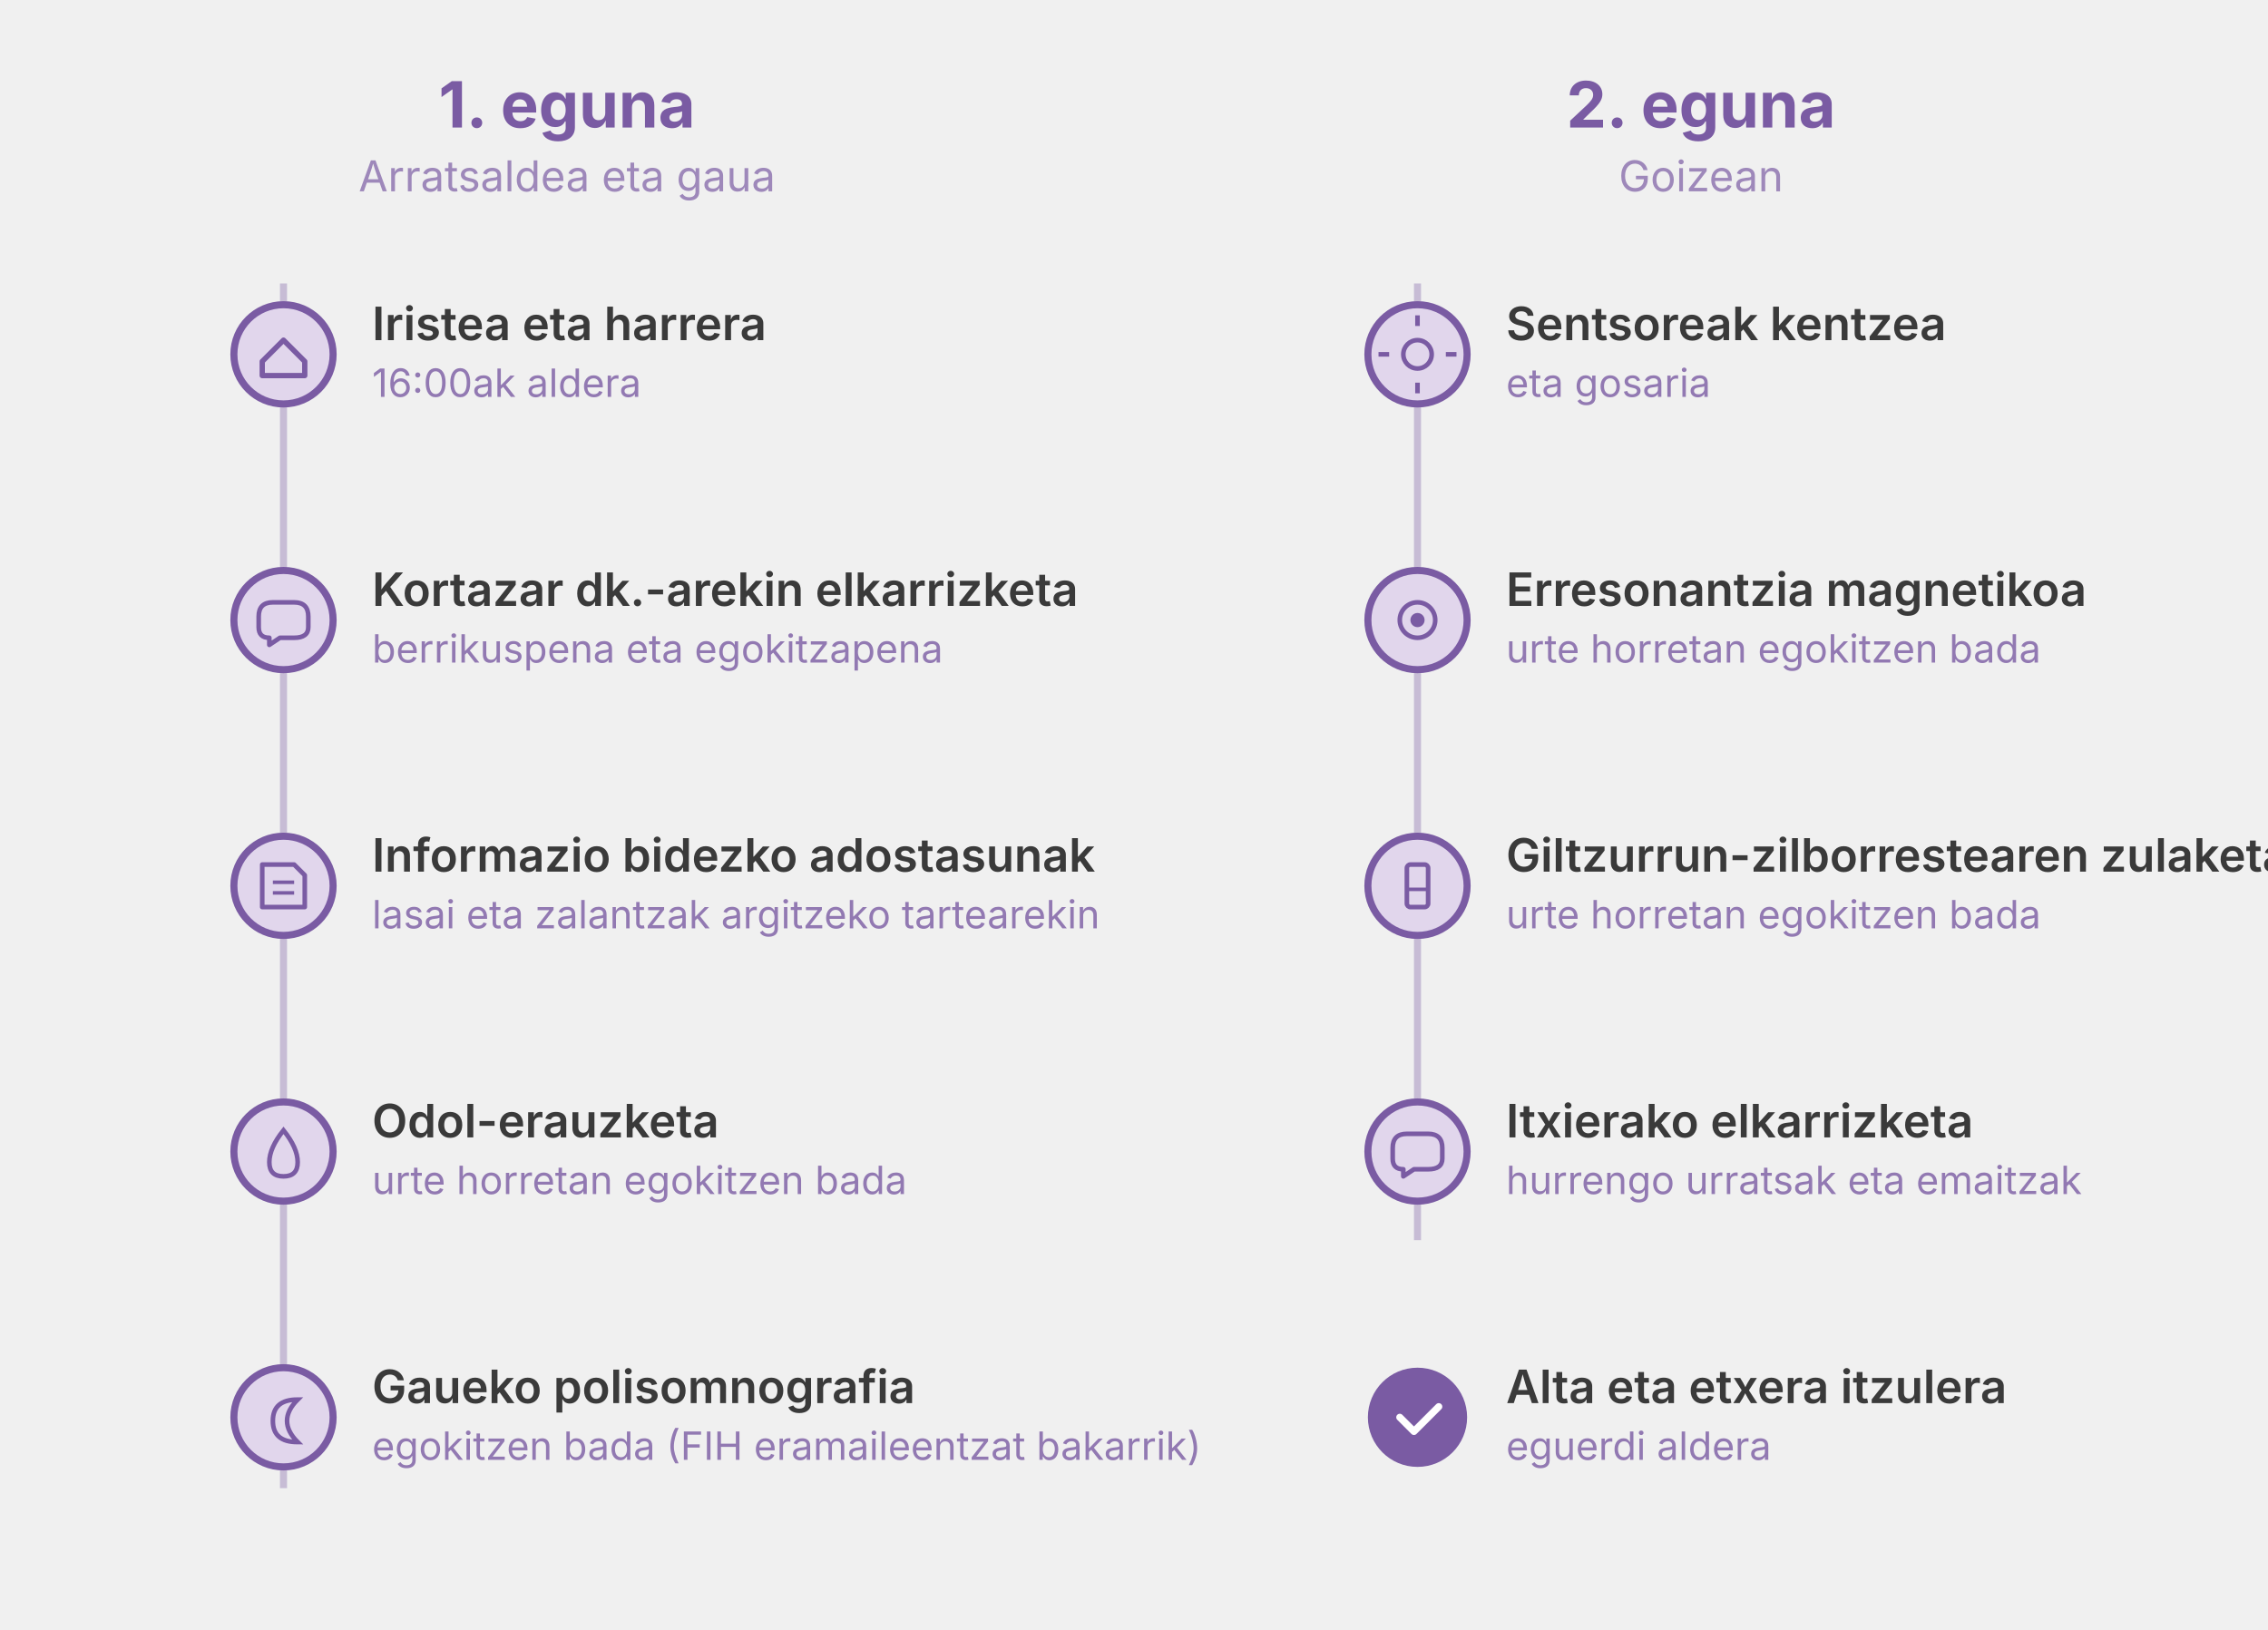
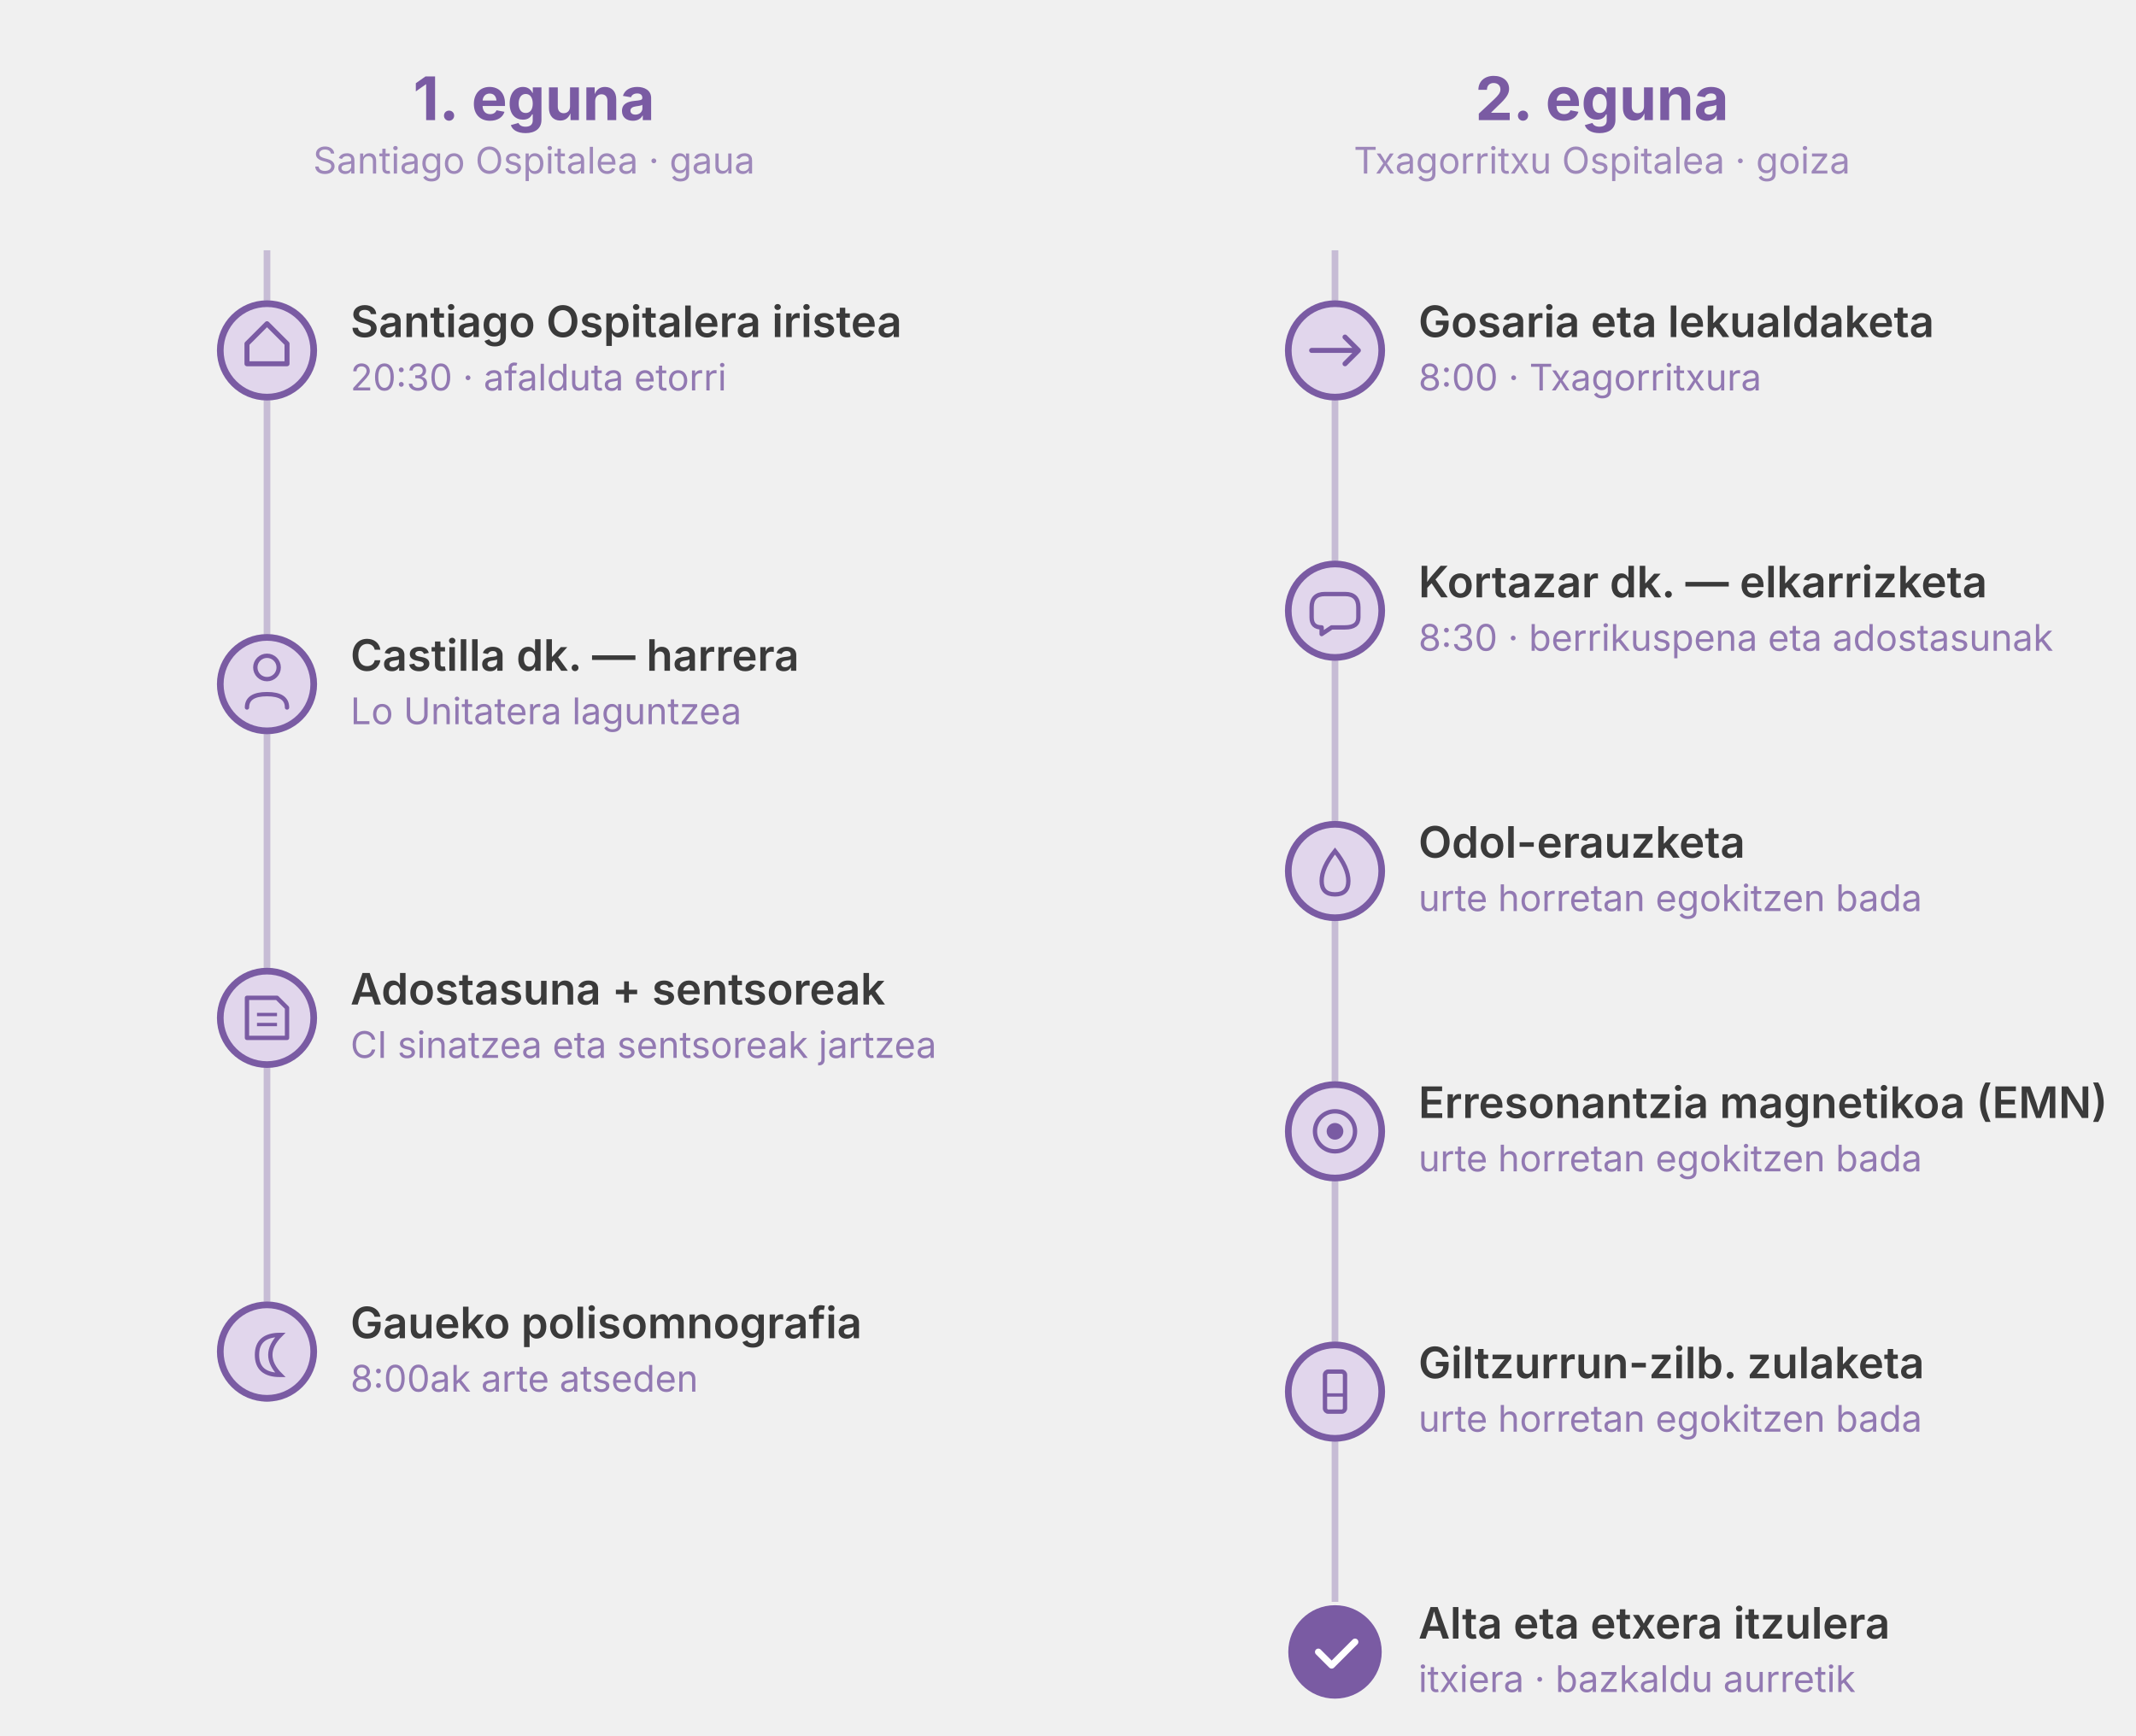
- <svg xmlns="http://www.w3.org/2000/svg" viewBox="0 0 640 460" role="img" aria-labelledby="dp-title dp-desc">
-   <rect x="0" y="0" width="640" height="460" fill="none" />
+ <svg xmlns="http://www.w3.org/2000/svg" viewBox="0 0 640 520" role="img" aria-labelledby="dp-title dp-desc">
+   <rect x="0" y="0" width="640" height="520" fill="none" />
  <g font-family="system-ui, -apple-system, sans-serif" font-weight="700" font-size="18" fill="#7A5BA3" text-anchor="middle">
    <text x="160" y="36">1. eguna</text>
    <text x="480" y="36">2. eguna</text>
  </g>
-   <g font-family="system-ui, -apple-system, sans-serif" font-size="12" fill="#7A5BA3" opacity="0.7" text-anchor="middle">
-     <text x="160" y="54">Arratsaldea eta gaua</text>
-     <text x="480" y="54">Goizean</text>
+   <g font-family="system-ui, -apple-system, sans-serif" font-size="11" fill="#7A5BA3" opacity="0.7" text-anchor="middle">
+     <text x="160" y="52">Santiago Ospitalea · gaua</text>
+     <text x="480" y="52">Txagorritxu Ospitalea · goiza</text>
  </g>
-   <line x1="80" y1="80" x2="80" y2="420" stroke="#7A5BA3" stroke-width="2" opacity="0.35" />
-   <line x1="400" y1="80" x2="400" y2="350" stroke="#7A5BA3" stroke-width="2" opacity="0.35" />
+   <line x1="80" y1="75" x2="80" y2="420" stroke="#7A5BA3" stroke-width="2" opacity="0.35" />
+   <line x1="400" y1="75" x2="400" y2="480" stroke="#7A5BA3" stroke-width="2" opacity="0.35" />
  <g>
-     <circle cx="80" cy="100" r="14" fill="#E1D6EC" stroke="#7A5BA3" stroke-width="2" />
-     <path d="M 74 102 L 80 96 L 86 102 L 86 106 L 74 106 Z" fill="none" stroke="#7A5BA3" stroke-width="1.5" stroke-linejoin="round" />
-     <text x="105" y="96" font-family="system-ui, -apple-system, sans-serif" font-size="13" font-weight="600" fill="#3A3A3A">Iristea eta harrera</text>
-     <text x="105" y="112" font-family="system-ui, -apple-system, sans-serif" font-size="11" fill="#7A5BA3" opacity="0.8">16:00ak aldera</text>
+     <circle cx="80" cy="105" r="14" fill="#E1D6EC" stroke="#7A5BA3" stroke-width="2" />
+     <path d="M 74 109 L 74 103 L 80 97 L 86 103 L 86 109 Z" fill="none" stroke="#7A5BA3" stroke-width="1.5" stroke-linejoin="round" />
+     <text x="105" y="101" font-family="system-ui, -apple-system, sans-serif" font-size="13" font-weight="600" fill="#3A3A3A">Santiago Ospitalera iristea</text>
+     <text x="105" y="117" font-family="system-ui, -apple-system, sans-serif" font-size="11" fill="#7A5BA3" opacity="0.8">20:30 · afalduta etorri</text>
  </g>
  <g>
-     <circle cx="80" cy="175" r="14" fill="#E1D6EC" stroke="#7A5BA3" stroke-width="2" />
-     <path d="M 73 174 Q 73 170 77 170 L 83 170 Q 87 170 87 174 L 87 177 Q 87 180 83 180 L 79 180 L 76 182 L 76 180 Q 73 180 73 177 Z" fill="none" stroke="#7A5BA3" stroke-width="1.3" stroke-linejoin="round" />
-     <text x="105" y="171" font-family="system-ui, -apple-system, sans-serif" font-size="13" font-weight="600" fill="#3A3A3A">Kortazar dk.-arekin elkarrizketa</text>
-     <text x="105" y="187" font-family="system-ui, -apple-system, sans-serif" font-size="11" fill="#7A5BA3" opacity="0.8">berrikuspena eta egokitzapena</text>
+     <circle cx="80" cy="205" r="14" fill="#E1D6EC" stroke="#7A5BA3" stroke-width="2" />
+     <circle cx="80" cy="200" r="3.5" fill="none" stroke="#7A5BA3" stroke-width="1.3" />
+     <path d="M 74 212 Q 74 208 80 208 Q 86 208 86 212" fill="none" stroke="#7A5BA3" stroke-width="1.3" stroke-linecap="round" />
+     <text x="105" y="201" font-family="system-ui, -apple-system, sans-serif" font-size="13" font-weight="600" fill="#3A3A3A">Castilla dk. — harrera</text>
+     <text x="105" y="217" font-family="system-ui, -apple-system, sans-serif" font-size="11" fill="#7A5BA3" opacity="0.8">Lo Unitatera laguntzea</text>
  </g>
  <g>
-     <circle cx="80" cy="250" r="14" fill="#E1D6EC" stroke="#7A5BA3" stroke-width="2" />
-     <path d="M 74 244 L 83 244 L 86 247 L 86 256 L 74 256 Z" fill="none" stroke="#7A5BA3" stroke-width="1.3" stroke-linejoin="round" />
-     <line x1="77" y1="249" x2="83" y2="249" stroke="#7A5BA3" stroke-width="1" />
-     <line x1="77" y1="252" x2="83" y2="252" stroke="#7A5BA3" stroke-width="1" />
-     <text x="105" y="246" font-family="system-ui, -apple-system, sans-serif" font-size="13" font-weight="600" fill="#3A3A3A">Informazio bidezko adostasunak</text>
-     <text x="105" y="262" font-family="system-ui, -apple-system, sans-serif" font-size="11" fill="#7A5BA3" opacity="0.8">lasai eta zalantzak argitzeko tartearekin</text>
+     <circle cx="80" cy="305" r="14" fill="#E1D6EC" stroke="#7A5BA3" stroke-width="2" />
+     <path d="M 74 299 L 83 299 L 86 302 L 86 311 L 74 311 Z" fill="none" stroke="#7A5BA3" stroke-width="1.3" stroke-linejoin="round" />
+     <line x1="77" y1="304" x2="83" y2="304" stroke="#7A5BA3" stroke-width="1" />
+     <line x1="77" y1="307" x2="83" y2="307" stroke="#7A5BA3" stroke-width="1" />
+     <text x="105" y="301" font-family="system-ui, -apple-system, sans-serif" font-size="13" font-weight="600" fill="#3A3A3A">Adostasuna + sentsoreak</text>
+     <text x="105" y="317" font-family="system-ui, -apple-system, sans-serif" font-size="11" fill="#7A5BA3" opacity="0.8">CI sinatzea eta sentsoreak jartzea</text>
  </g>
  <g>
-     <circle cx="80" cy="325" r="14" fill="#E1D6EC" stroke="#7A5BA3" stroke-width="2" />
-     <path d="M 80 319 Q 76 324 76 328 Q 76 332 80 332 Q 84 332 84 328 Q 84 324 80 319 Z" fill="none" stroke="#7A5BA3" stroke-width="1.3" />
-     <text x="105" y="321" font-family="system-ui, -apple-system, sans-serif" font-size="13" font-weight="600" fill="#3A3A3A">Odol-erauzketa</text>
-     <text x="105" y="337" font-family="system-ui, -apple-system, sans-serif" font-size="11" fill="#7A5BA3" opacity="0.8">urte horretan egokitzen bada</text>
+     <circle cx="80" cy="405" r="14" fill="#E1D6EC" stroke="#7A5BA3" stroke-width="2" />
+     <path d="M 84 400 Q 77 400 77 406 Q 77 412 84 412 Q 81 409 81 406 Q 81 403 84 400 Z" fill="none" stroke="#7A5BA3" stroke-width="1.3" />
+     <text x="105" y="401" font-family="system-ui, -apple-system, sans-serif" font-size="13" font-weight="600" fill="#3A3A3A">Gaueko polisomnografia</text>
+     <text x="105" y="417" font-family="system-ui, -apple-system, sans-serif" font-size="11" fill="#7A5BA3" opacity="0.8">8:00ak arte atseden</text>
  </g>
  <g>
-     <circle cx="80" cy="400" r="14" fill="#E1D6EC" stroke="#7A5BA3" stroke-width="2" />
-     <path d="M 84 395 Q 77 395 77 401 Q 77 407 84 407 Q 81 404 81 401 Q 81 398 84 395 Z" fill="none" stroke="#7A5BA3" stroke-width="1.3" />
-     <text x="105" y="396" font-family="system-ui, -apple-system, sans-serif" font-size="13" font-weight="600" fill="#3A3A3A">Gaueko polisomnografia</text>
-     <text x="105" y="412" font-family="system-ui, -apple-system, sans-serif" font-size="11" fill="#7A5BA3" opacity="0.8">egokitzen bada (FIH eramaileentzat bakarrik)</text>
+     <circle cx="400" cy="105" r="14" fill="#E1D6EC" stroke="#7A5BA3" stroke-width="2" />
+     <path d="M 393 105 L 407 105 M 403 101 L 407 105 L 403 109" fill="none" stroke="#7A5BA3" stroke-width="1.5" stroke-linecap="round" stroke-linejoin="round" />
+     <text x="425" y="101" font-family="system-ui, -apple-system, sans-serif" font-size="13" font-weight="600" fill="#3A3A3A">Gosaria eta lekualdaketa</text>
+     <text x="425" y="117" font-family="system-ui, -apple-system, sans-serif" font-size="11" fill="#7A5BA3" opacity="0.8">8:00 · Txagorritxura</text>
  </g>
  <g>
-     <circle cx="400" cy="100" r="14" fill="#E1D6EC" stroke="#7A5BA3" stroke-width="2" />
-     <circle cx="400" cy="100" r="4" fill="none" stroke="#7A5BA3" stroke-width="1.3" />
-     <line x1="400" y1="92" x2="400" y2="89" stroke="#7A5BA3" stroke-width="1.3" />
-     <line x1="400" y1="111" x2="400" y2="108" stroke="#7A5BA3" stroke-width="1.3" />
-     <line x1="392" y1="100" x2="389" y2="100" stroke="#7A5BA3" stroke-width="1.3" />
-     <line x1="411" y1="100" x2="408" y2="100" stroke="#7A5BA3" stroke-width="1.3" />
-     <text x="425" y="96" font-family="system-ui, -apple-system, sans-serif" font-size="13" font-weight="600" fill="#3A3A3A">Sentsoreak kentzea</text>
-     <text x="425" y="112" font-family="system-ui, -apple-system, sans-serif" font-size="11" fill="#7A5BA3" opacity="0.8">eta gosaria</text>
+     <circle cx="400" cy="183" r="14" fill="#E1D6EC" stroke="#7A5BA3" stroke-width="2" />
+     <path d="M 393 182 Q 393 178 397 178 L 403 178 Q 407 178 407 182 L 407 185 Q 407 188 403 188 L 399 188 L 396 190 L 396 188 Q 393 188 393 185 Z" fill="none" stroke="#7A5BA3" stroke-width="1.3" stroke-linejoin="round" />
+     <text x="425" y="179" font-family="system-ui, -apple-system, sans-serif" font-size="13" font-weight="600" fill="#3A3A3A">Kortazar dk. — elkarrizketa</text>
+     <text x="425" y="195" font-family="system-ui, -apple-system, sans-serif" font-size="11" fill="#7A5BA3" opacity="0.8">8:30 · berrikuspena eta adostasunak</text>
  </g>
  <g>
-     <circle cx="400" cy="175" r="14" fill="#E1D6EC" stroke="#7A5BA3" stroke-width="2" />
-     <circle cx="400" cy="175" r="5" fill="none" stroke="#7A5BA3" stroke-width="1.3" />
-     <circle cx="400" cy="175" r="2" fill="#7A5BA3" />
-     <text x="425" y="171" font-family="system-ui, -apple-system, sans-serif" font-size="13" font-weight="600" fill="#3A3A3A">Erresonantzia magnetikoa</text>
-     <text x="425" y="187" font-family="system-ui, -apple-system, sans-serif" font-size="11" fill="#7A5BA3" opacity="0.8">urte horretan egokitzen bada</text>
+     <circle cx="400" cy="261" r="14" fill="#E1D6EC" stroke="#7A5BA3" stroke-width="2" />
+     <path d="M 400 255 Q 396 260 396 264 Q 396 268 400 268 Q 404 268 404 264 Q 404 260 400 255 Z" fill="none" stroke="#7A5BA3" stroke-width="1.3" />
+     <text x="425" y="257" font-family="system-ui, -apple-system, sans-serif" font-size="13" font-weight="600" fill="#3A3A3A">Odol-erauzketa</text>
+     <text x="425" y="273" font-family="system-ui, -apple-system, sans-serif" font-size="11" fill="#7A5BA3" opacity="0.8">urte horretan egokitzen bada</text>
  </g>
  <g>
-     <circle cx="400" cy="250" r="14" fill="#E1D6EC" stroke="#7A5BA3" stroke-width="2" />
-     <rect x="397" y="244" width="6" height="12" rx="1" fill="none" stroke="#7A5BA3" stroke-width="1.3" />
-     <line x1="397" y1="251" x2="403" y2="251" stroke="#7A5BA3" stroke-width="1" />
-     <text x="425" y="246" font-family="system-ui, -apple-system, sans-serif" font-size="13" font-weight="600" fill="#3A3A3A">Giltzurrun-zilborrestearen zulaketa</text>
-     <text x="425" y="262" font-family="system-ui, -apple-system, sans-serif" font-size="11" fill="#7A5BA3" opacity="0.8">urte horretan egokitzen bada</text>
+     <circle cx="400" cy="339" r="14" fill="#E1D6EC" stroke="#7A5BA3" stroke-width="2" />
+     <circle cx="400" cy="339" r="6" fill="none" stroke="#7A5BA3" stroke-width="1.3" />
+     <circle cx="400" cy="339" r="2.5" fill="#7A5BA3" />
+     <text x="425" y="335" font-family="system-ui, -apple-system, sans-serif" font-size="13" font-weight="600" fill="#3A3A3A">Erresonantzia magnetikoa (EMN)</text>
+     <text x="425" y="351" font-family="system-ui, -apple-system, sans-serif" font-size="11" fill="#7A5BA3" opacity="0.8">urte horretan egokitzen bada</text>
  </g>
  <g>
-     <circle cx="400" cy="325" r="14" fill="#E1D6EC" stroke="#7A5BA3" stroke-width="2" />
-     <path d="M 393 324 Q 393 320 397 320 L 403 320 Q 407 320 407 324 L 407 327 Q 407 330 403 330 L 399 330 L 396 332 L 396 330 Q 393 330 393 327 Z" fill="none" stroke="#7A5BA3" stroke-width="1.3" stroke-linejoin="round" />
-     <text x="425" y="321" font-family="system-ui, -apple-system, sans-serif" font-size="13" font-weight="600" fill="#3A3A3A">Itxierako elkarrizketa</text>
-     <text x="425" y="337" font-family="system-ui, -apple-system, sans-serif" font-size="11" fill="#7A5BA3" opacity="0.8">hurrengo urratsak eta emaitzak</text>
+     <circle cx="400" cy="417" r="14" fill="#E1D6EC" stroke="#7A5BA3" stroke-width="2" />
+     <rect x="397" y="411" width="6" height="12" rx="1" fill="none" stroke="#7A5BA3" stroke-width="1.3" />
+     <line x1="397" y1="418" x2="403" y2="418" stroke="#7A5BA3" stroke-width="1" />
+     <text x="425" y="413" font-family="system-ui, -apple-system, sans-serif" font-size="13" font-weight="600" fill="#3A3A3A">Giltzurrun-zilb. zulaketa</text>
+     <text x="425" y="429" font-family="system-ui, -apple-system, sans-serif" font-size="11" fill="#7A5BA3" opacity="0.8">urte horretan egokitzen bada</text>
  </g>
  <g>
-     <circle cx="400" cy="400" r="14" fill="#7A5BA3" />
-     <path d="M 395 400 L 399 404 L 406 397" fill="none" stroke="#FFFFFF" stroke-width="2" stroke-linecap="round" stroke-linejoin="round" />
-     <text x="425" y="396" font-family="system-ui, -apple-system, sans-serif" font-size="13" font-weight="600" fill="#3A3A3A">Alta eta etxera itzulera</text>
-     <text x="425" y="412" font-family="system-ui, -apple-system, sans-serif" font-size="11" fill="#7A5BA3" opacity="0.8">eguerdi aldera</text>
+     <circle cx="400" cy="495" r="14" fill="#7A5BA3" />
+     <path d="M 395 495 L 399 499 L 406 492" fill="none" stroke="#FFFFFF" stroke-width="2" stroke-linecap="round" stroke-linejoin="round" />
+     <text x="425" y="491" font-family="system-ui, -apple-system, sans-serif" font-size="13" font-weight="600" fill="#3A3A3A">Alta eta etxera itzulera</text>
+     <text x="425" y="507" font-family="system-ui, -apple-system, sans-serif" font-size="11" fill="#7A5BA3" opacity="0.8">itxiera · bazkaldu aurretik</text>
  </g>
</svg>
